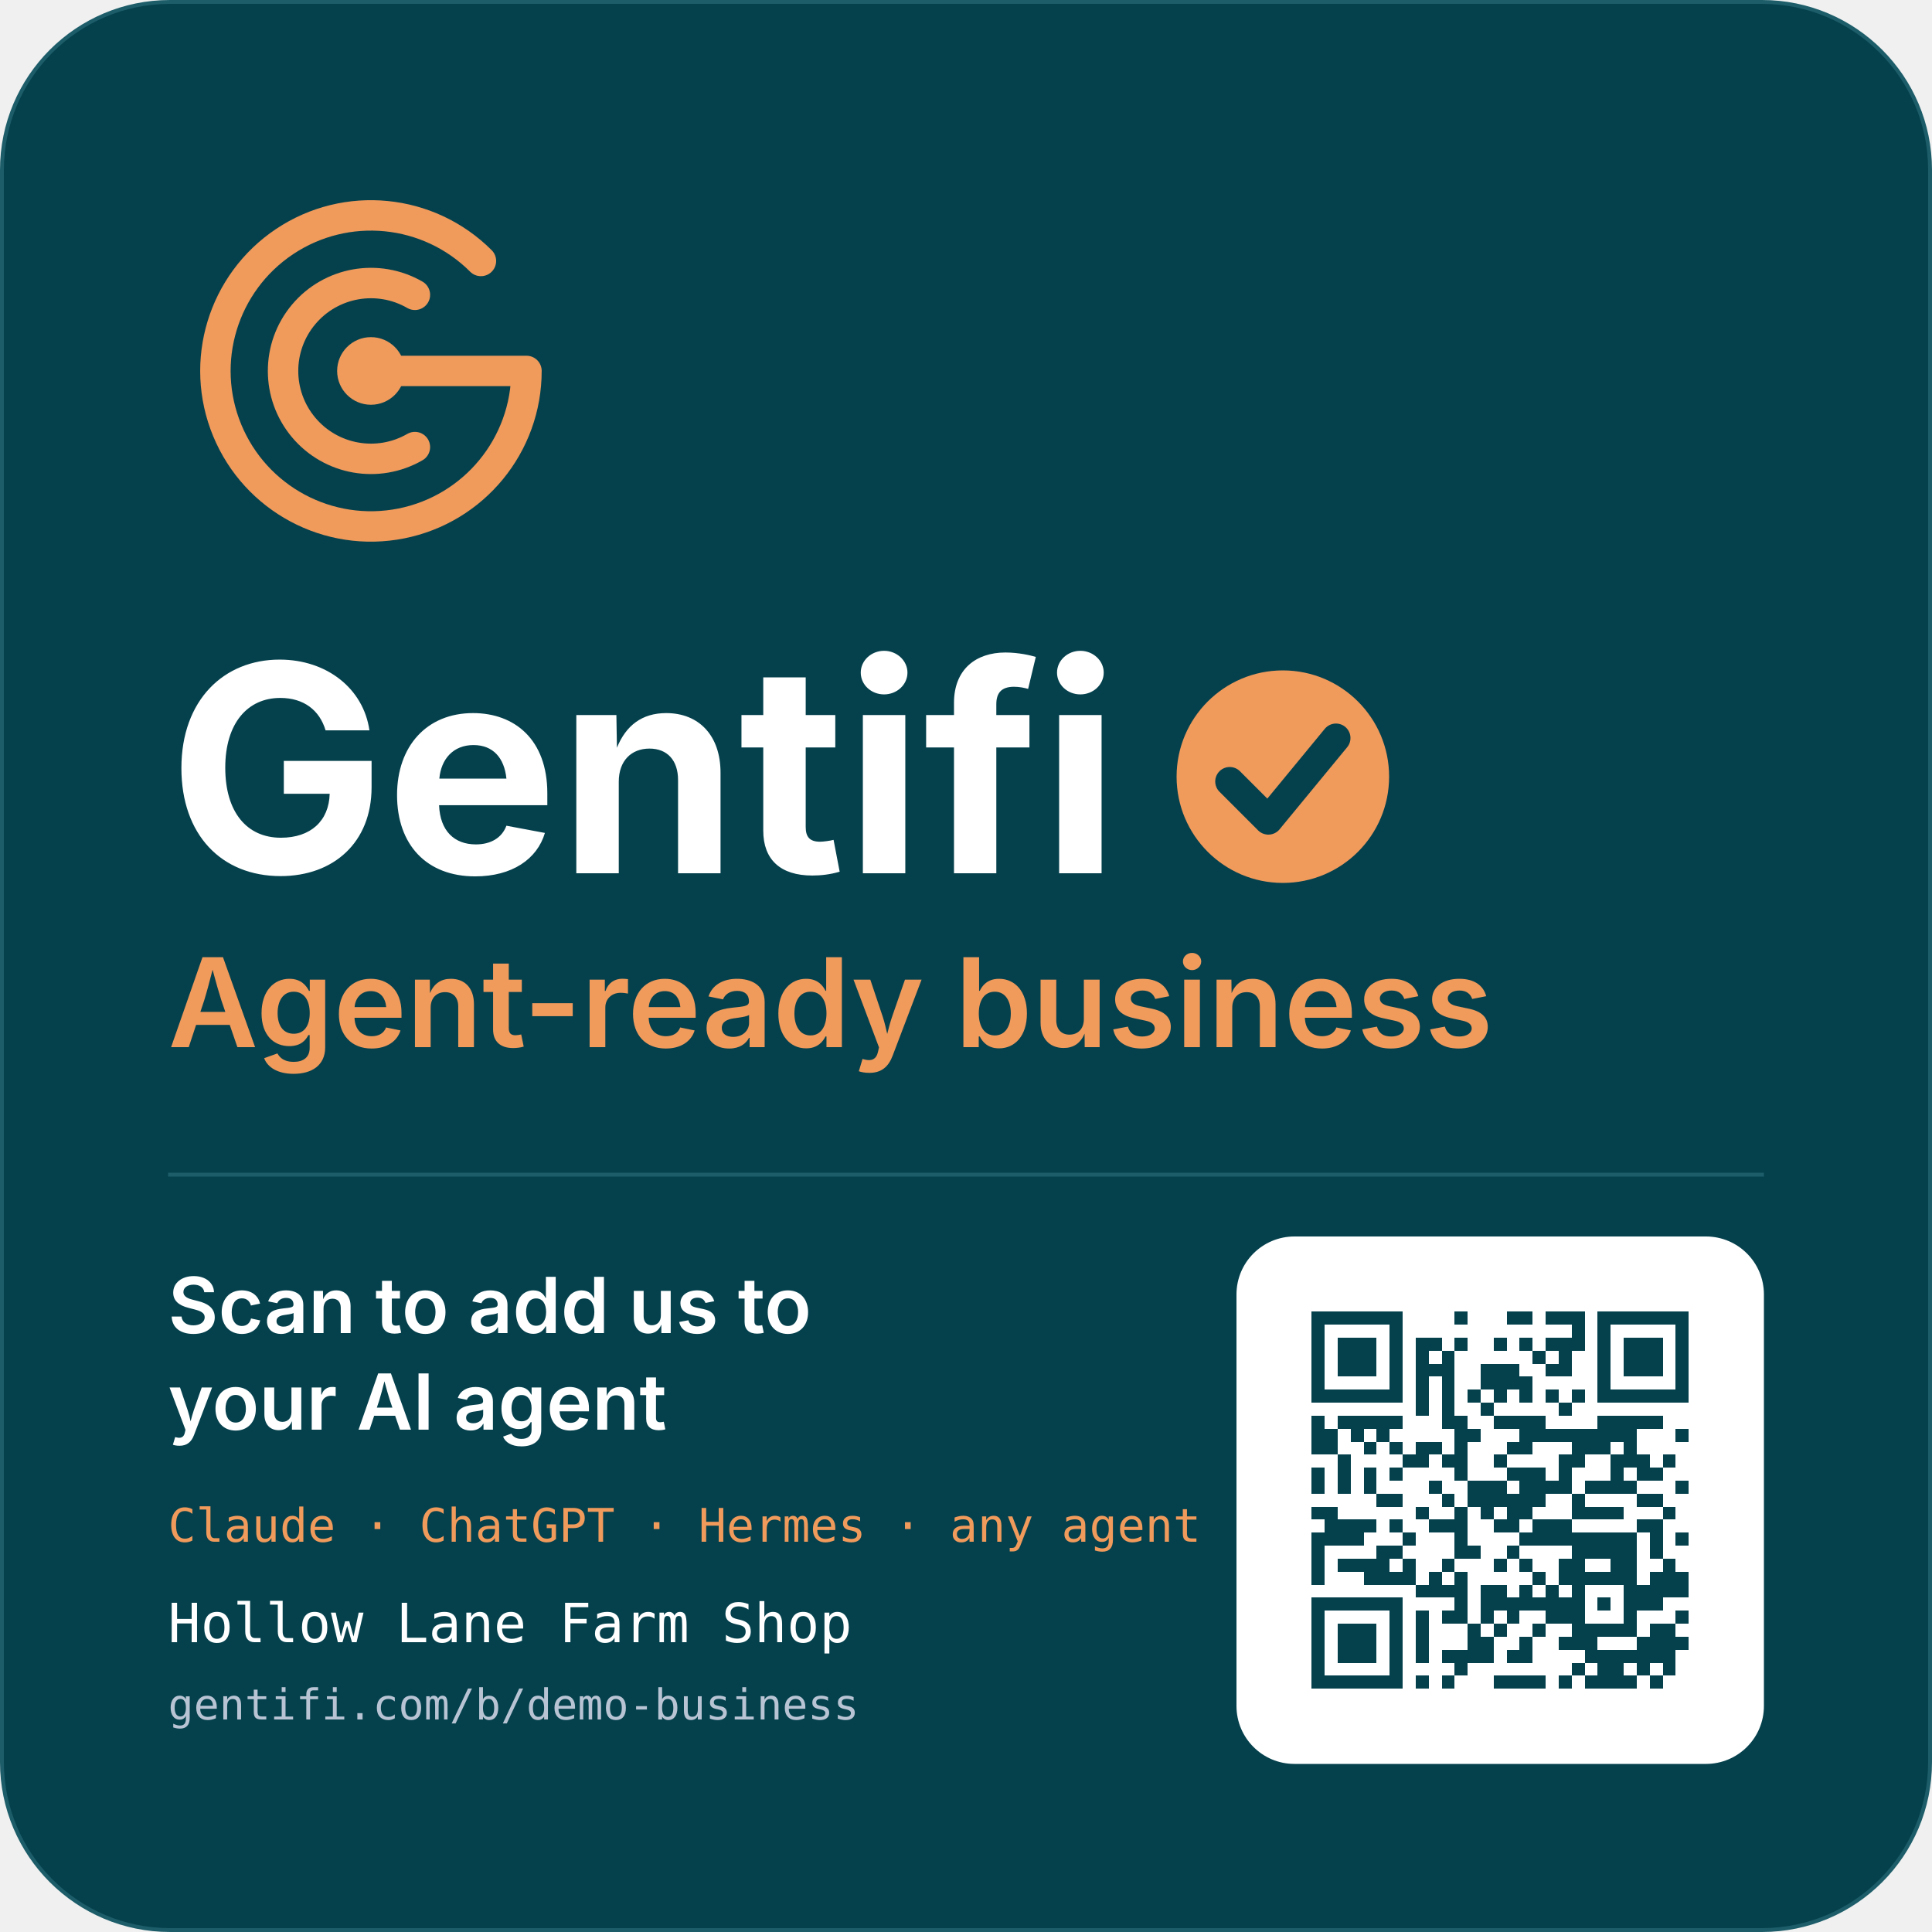
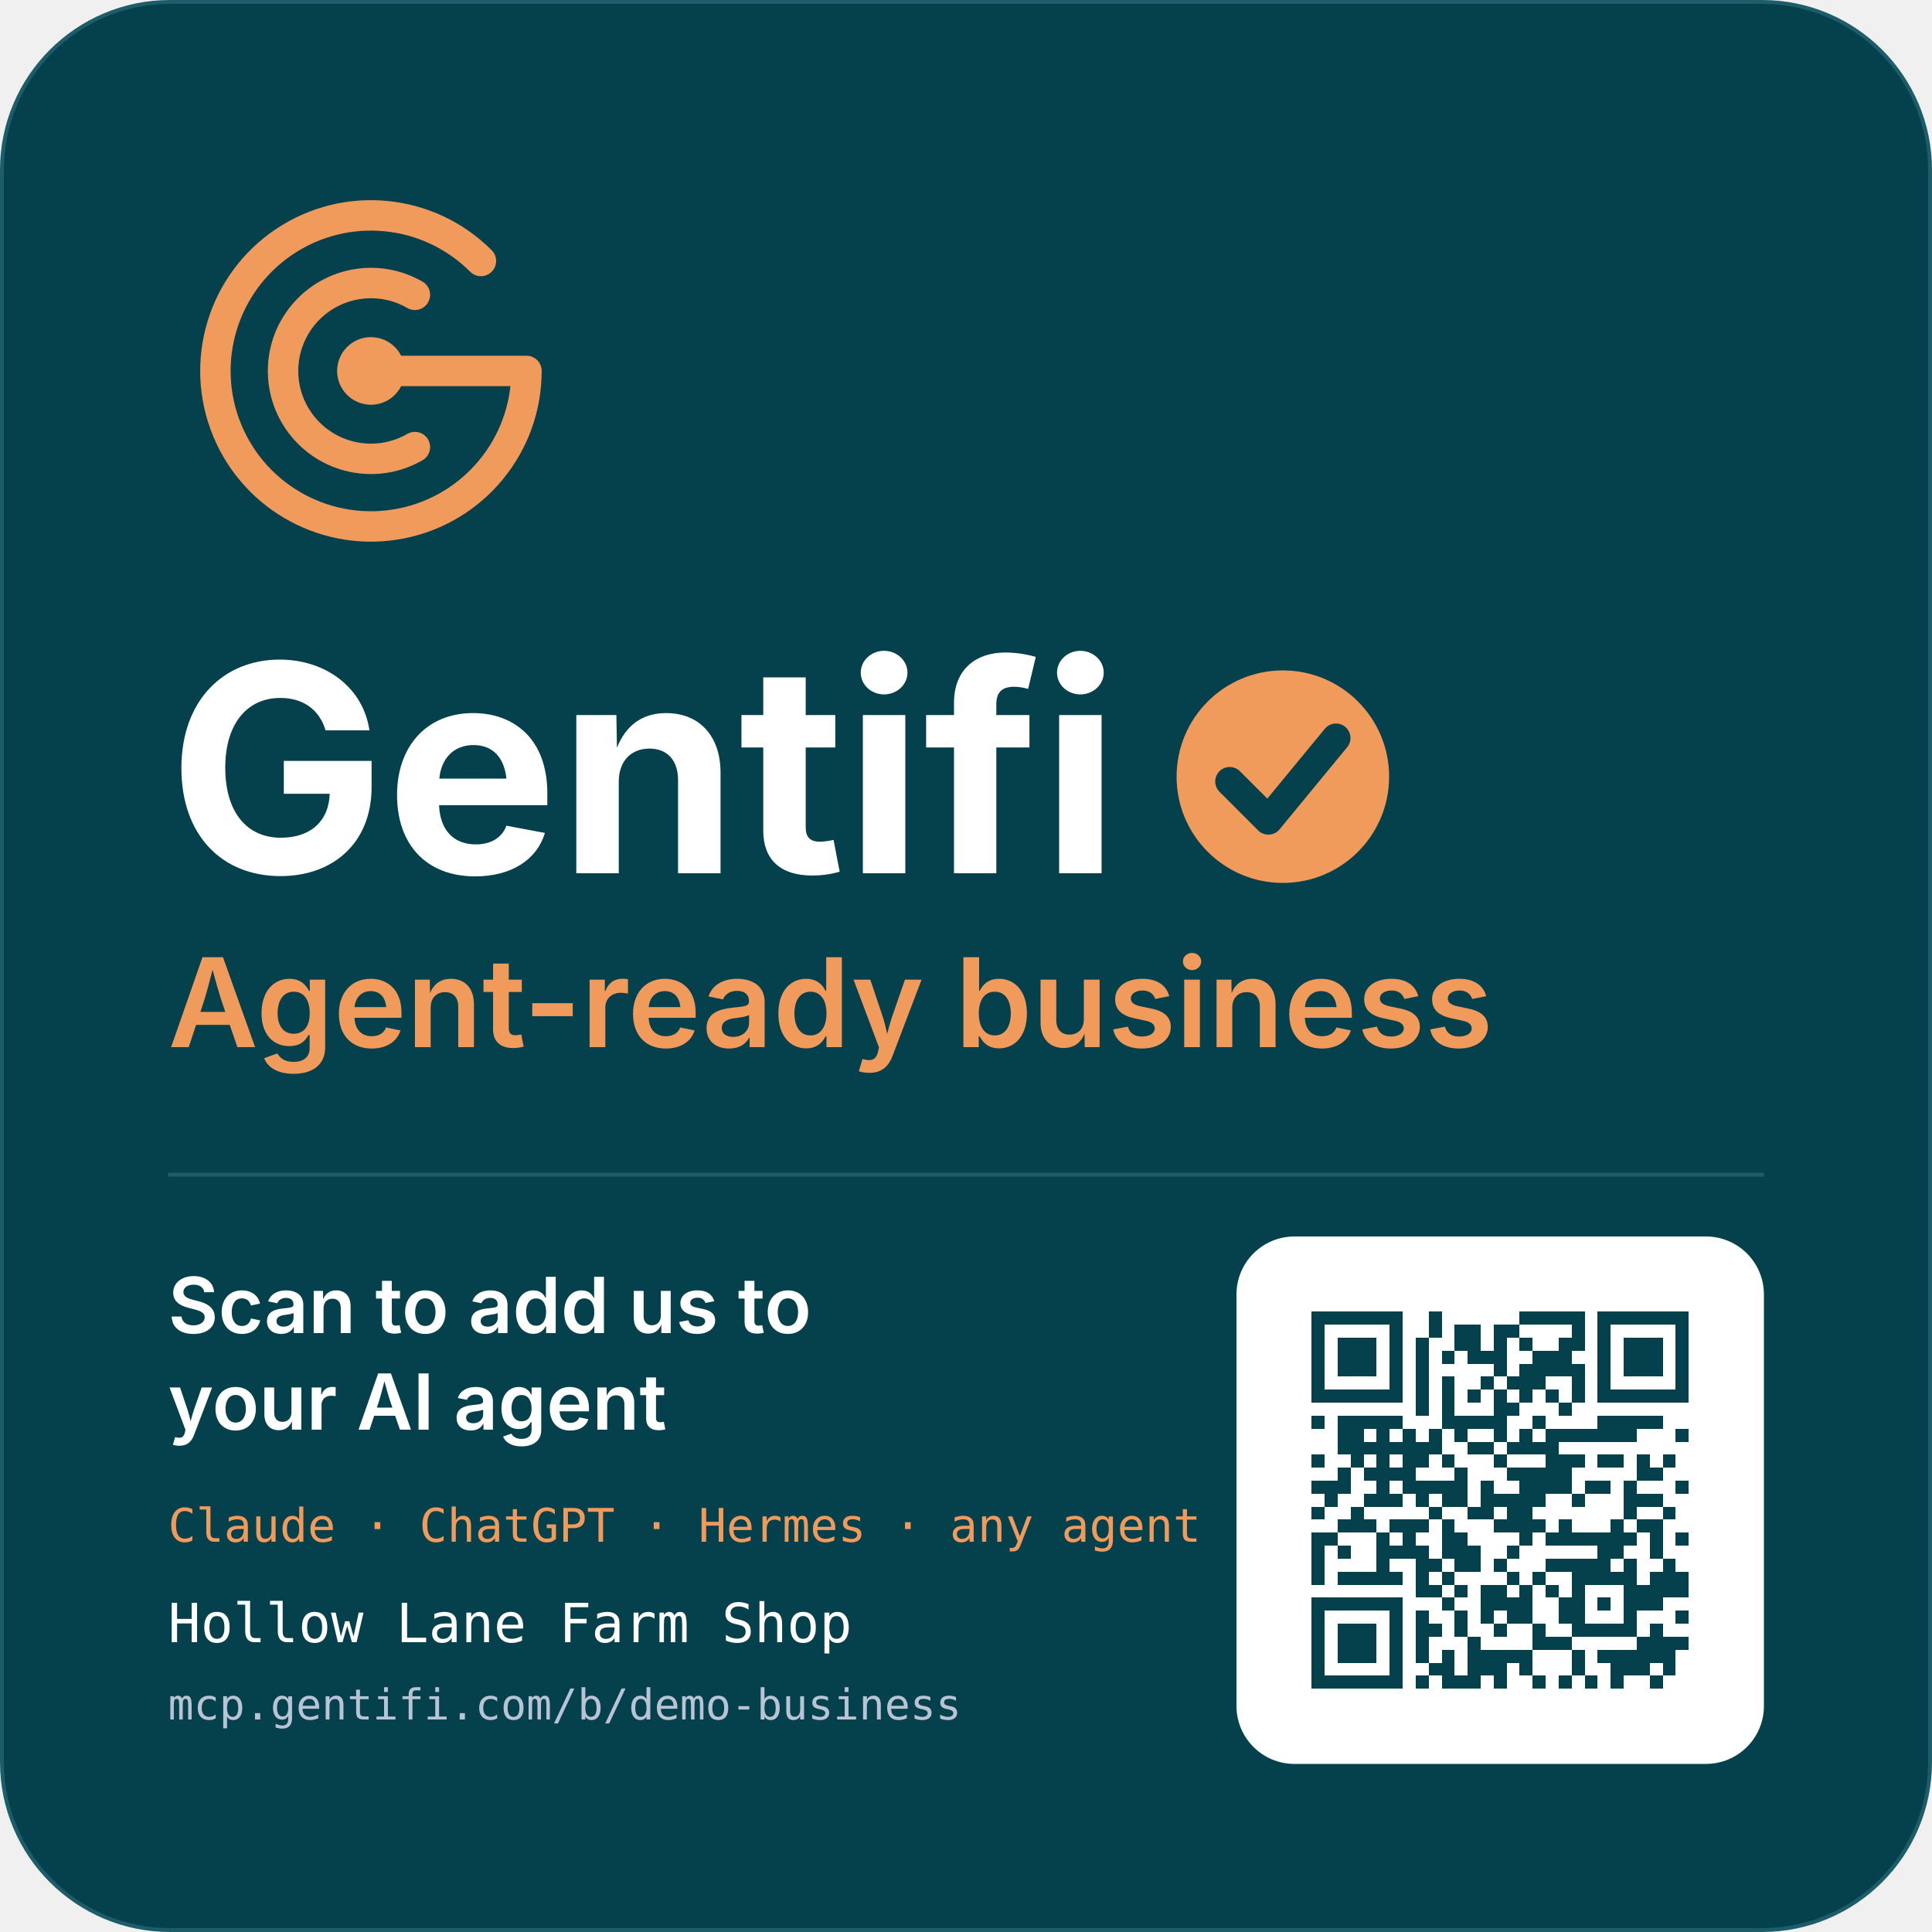
<svg xmlns="http://www.w3.org/2000/svg" viewBox="0 0 1000 1000" role="img" aria-labelledby="t">
  <rect x="1" y="1" width="998" height="998" rx="87" fill="#05414D" stroke="#1C5D69" stroke-width="2" />
  <g transform="translate(87 87) scale(1.75)">
    <path d="M73 37.48 A26 26 0 1 0 73 82.52" fill="none" stroke="#F09A5C" stroke-width="9" stroke-linecap="round" />
    <path d="M92.53 27.47 A46 46 0 1 0 106 60 L64 60" fill="none" stroke="#F09A5C" stroke-width="9" stroke-linecap="round" stroke-linejoin="round" />
    <circle cx="60" cy="60" r="10" fill="#F09A5C" />
  </g>
  <text x="87" y="452" font-family="Sora, 'Sora Local', system-ui, -apple-system, 'Segoe UI', sans-serif" font-weight="700" font-size="150" fill="#FFFFFF" textLength="487" lengthAdjust="spacingAndGlyphs">Gentifi</text>
  <g transform="translate(604 342) scale(5)">
    <circle cx="12" cy="12" r="11" fill="#F09A5C" />
    <path d="M6.5 12.5 L10.5 16.5 L17.5 8" fill="none" stroke="#05414D" stroke-width="3" stroke-linecap="round" stroke-linejoin="round" />
  </g>
  <text x="87" y="542" font-family="Sora, 'Sora Local', system-ui, -apple-system, 'Segoe UI', sans-serif" font-weight="600" font-size="64" fill="#F09A5C" textLength="640" lengthAdjust="spacingAndGlyphs">Agent-ready business</text>
  <line x1="87" y1="608" x2="913" y2="608" stroke="#1C5D69" stroke-width="2" />
  <text font-family="Sora, 'Sora Local', system-ui, -apple-system, 'Segoe UI', sans-serif" font-weight="600" font-size="40" fill="#FFFFFF">
    <tspan x="87" y="690">Scan to add us to</tspan>
    <tspan x="87" y="740">your AI agent</tspan>
  </text>
  <text x="87" y="798" font-family="'IBM Plex Mono', ui-monospace, Menlo, monospace" font-size="24" fill="#F09A5C" textLength="500" lengthAdjust="spacingAndGlyphs">Claude · ChatGPT · Hermes · any agent</text>
  <text x="87" y="850" font-family="'IBM Plex Mono', ui-monospace, Menlo, monospace" font-size="28" fill="#FFFFFF">Hollow Lane Farm Shop</text>
-   <text x="87" y="890" font-family="'IBM Plex Mono', ui-monospace, Menlo, monospace" font-size="22" fill="#B8C4D3">gentifi.com/b/demo-business</text>
+   <text x="87" y="890" font-family="'IBM Plex Mono', ui-monospace, Menlo, monospace" font-size="22" fill="#B8C4D3">mcp.gentifi.com/b/demo-business</text>
  <rect x="640" y="640" width="273" height="273" rx="30" fill="#FFFFFF" />
  <svg x="652" y="652" width="249" height="249" viewBox="0 0 37 37" shape-rendering="crispEdges">
-     <path fill="#05414D" d="M4 4h7v1h-7zM15 4h1v1h-1zM19 4h2v1h-2zM22 4h3v1h-3zM26 4h7v1h-7zM4 5h1v1h-1zM10 5h1v1h-1zM24 5h1v1h-1zM26 5h1v1h-1zM32 5h1v1h-1zM4 6h1v1h-1zM6 6h3v1h-3zM10 6h1v1h-1zM12 6h2v1h-2zM15 6h1v1h-1zM18 6h1v1h-1zM20 6h1v1h-1zM22 6h3v1h-3zM26 6h1v1h-1zM28 6h3v1h-3zM32 6h1v1h-1zM4 7h1v1h-1zM6 7h3v1h-3zM10 7h1v1h-1zM12 7h1v1h-1zM14 7h1v1h-1zM21 7h1v1h-1zM23 7h1v1h-1zM26 7h1v1h-1zM28 7h3v1h-3zM32 7h1v1h-1zM4 8h1v1h-1zM6 8h3v1h-3zM10 8h1v1h-1zM12 8h3v1h-3zM17 8h3v1h-3zM22 8h2v1h-2zM26 8h1v1h-1zM28 8h3v1h-3zM32 8h1v1h-1zM4 9h1v1h-1zM10 9h1v1h-1zM12 9h1v1h-1zM14 9h1v1h-1zM17 9h4v1h-4zM26 9h1v1h-1zM32 9h1v1h-1zM4 10h7v1h-7zM12 10h1v1h-1zM14 10h1v1h-1zM16 10h1v1h-1zM18 10h1v1h-1zM20 10h1v1h-1zM22 10h1v1h-1zM24 10h1v1h-1zM26 10h7v1h-7zM12 11h1v1h-1zM14 11h1v1h-1zM17 11h1v1h-1zM23 11h1v1h-1zM4 12h1v1h-1zM6 12h5v1h-5zM14 12h2v1h-2zM18 12h4v1h-4zM26 12h5v1h-5zM4 13h2v1h-2zM7 13h1v1h-1zM9 13h1v1h-1zM15 13h2v1h-2zM20 13h9v1h-9zM32 13h1v1h-1zM4 14h2v1h-2zM8 14h1v1h-1zM10 14h1v1h-1zM12 14h2v1h-2zM15 14h1v1h-1zM19 14h2v1h-2zM24 14h3v1h-3zM28 14h1v1h-1zM6 15h1v1h-1zM11 15h2v1h-2zM14 15h2v1h-2zM18 15h1v1h-1zM23 15h2v1h-2zM27 15h3v1h-3zM31 15h1v1h-1zM4 16h1v1h-1zM6 16h1v1h-1zM8 16h1v1h-1zM10 16h1v1h-1zM15 16h1v1h-1zM19 16h3v1h-3zM23 16h1v1h-1zM27 16h1v1h-1zM29 16h2v1h-2zM4 17h1v1h-1zM6 17h1v1h-1zM8 17h1v1h-1zM13 17h1v1h-1zM16 17h3v1h-3zM20 17h4v1h-4zM25 17h4v1h-4zM32 17h1v1h-1zM9 18h2v1h-2zM14 18h1v1h-1zM16 18h6v1h-6zM24 18h1v1h-1zM29 18h2v1h-2zM4 19h2v1h-2zM12 19h1v1h-1zM15 19h1v1h-1zM17 19h1v1h-1zM19 19h2v1h-2zM24 19h4v1h-4zM31 19h1v1h-1zM5 20h4v1h-4zM10 20h1v1h-1zM13 20h3v1h-3zM18 20h2v1h-2zM21 20h3v1h-3zM29 20h2v1h-2zM4 21h4v1h-4zM11 21h1v1h-1zM15 21h1v1h-1zM20 21h9v1h-9zM30 21h1v1h-1zM32 21h1v1h-1zM4 22h1v1h-1zM9 22h2v1h-2zM15 22h2v1h-2zM19 22h1v1h-1zM24 22h5v1h-5zM30 22h1v1h-1zM4 23h1v1h-1zM6 23h4v1h-4zM11 23h1v1h-1zM14 23h1v1h-1zM18 23h1v1h-1zM20 23h1v1h-1zM23 23h2v1h-2zM27 23h2v1h-2zM31 23h1v1h-1zM4 24h1v1h-1zM8 24h4v1h-4zM13 24h1v1h-1zM15 24h1v1h-1zM21 24h1v1h-1zM23 24h6v1h-6zM30 24h3v1h-3zM12 25h4v1h-4zM17 25h2v1h-2zM20 25h1v1h-1zM22 25h1v1h-1zM24 25h1v1h-1zM28 25h5v1h-5zM4 26h7v1h-7zM15 26h1v1h-1zM17 26h8v1h-8zM26 26h1v1h-1zM28 26h3v1h-3zM4 27h1v1h-1zM10 27h1v1h-1zM12 27h1v1h-1zM14 27h2v1h-2zM17 27h1v1h-1zM19 27h1v1h-1zM22 27h3v1h-3zM28 27h1v1h-1zM32 27h1v1h-1zM4 28h1v1h-1zM6 28h3v1h-3zM10 28h1v1h-1zM12 28h1v1h-1zM16 28h1v1h-1zM18 28h1v1h-1zM21 28h1v1h-1zM24 28h5v1h-5zM30 28h2v1h-2zM4 29h1v1h-1zM6 29h3v1h-3zM10 29h1v1h-1zM12 29h1v1h-1zM16 29h2v1h-2zM20 29h1v1h-1zM23 29h3v1h-3zM29 29h4v1h-4zM4 30h1v1h-1zM6 30h3v1h-3zM10 30h1v1h-1zM12 30h1v1h-1zM14 30h4v1h-4zM19 30h2v1h-2zM25 30h7v1h-7zM4 31h1v1h-1zM10 31h1v1h-1zM15 31h1v1h-1zM24 31h1v1h-1zM26 31h2v1h-2zM29 31h1v1h-1zM31 31h1v1h-1zM4 32h7v1h-7zM12 32h1v1h-1zM14 32h1v1h-1zM18 32h4v1h-4zM23 32h1v1h-1zM25 32h4v1h-4zM30 32h1v1h-1z" />
+     <path fill="#05414D" d="M4 4h7v1h-7zM13 4h1v1h-1zM20 4h5v1h-5zM26 4h7v1h-7zM4 5h1v1h-1zM10 5h1v1h-1zM13 5h1v1h-1zM15 5h2v1h-2zM18 5h2v1h-2zM24 5h1v1h-1zM26 5h1v1h-1zM32 5h1v1h-1zM4 6h1v1h-1zM6 6h3v1h-3zM10 6h1v1h-1zM12 6h1v1h-1zM15 6h2v1h-2zM18 6h1v1h-1zM20 6h1v1h-1zM23 6h2v1h-2zM26 6h1v1h-1zM28 6h3v1h-3zM32 6h1v1h-1zM4 7h1v1h-1zM6 7h3v1h-3zM10 7h1v1h-1zM12 7h1v1h-1zM14 7h1v1h-1zM16 7h3v1h-3zM21 7h3v1h-3zM26 7h1v1h-1zM28 7h3v1h-3zM32 7h1v1h-1zM4 8h1v1h-1zM6 8h3v1h-3zM10 8h1v1h-1zM12 8h1v1h-1zM18 8h1v1h-1zM20 8h5v1h-5zM26 8h1v1h-1zM28 8h3v1h-3zM32 8h1v1h-1zM4 9h1v1h-1zM10 9h1v1h-1zM12 9h1v1h-1zM14 9h1v1h-1zM17 9h1v1h-1zM19 9h3v1h-3zM24 9h1v1h-1zM26 9h1v1h-1zM32 9h1v1h-1zM4 10h7v1h-7zM12 10h1v1h-1zM14 10h1v1h-1zM16 10h1v1h-1zM18 10h1v1h-1zM20 10h1v1h-1zM22 10h1v1h-1zM24 10h1v1h-1zM26 10h7v1h-7zM12 11h1v1h-1zM14 11h1v1h-1zM18 11h2v1h-2zM23 11h1v1h-1zM4 12h1v1h-1zM6 12h5v1h-5zM14 12h5v1h-5zM21 12h1v1h-1zM26 12h5v1h-5zM6 13h2v1h-2zM9 13h1v1h-1zM11 13h1v1h-1zM13 13h1v1h-1zM15 13h1v1h-1zM18 13h1v1h-1zM20 13h1v1h-1zM22 13h7v1h-7zM32 13h1v1h-1zM6 14h8v1h-8zM16 14h2v1h-2zM19 14h4v1h-4zM4 15h1v1h-1zM7 15h1v1h-1zM9 15h1v1h-1zM11 15h2v1h-2zM14 15h1v1h-1zM18 15h1v1h-1zM22 15h3v1h-3zM26 15h2v1h-2zM29 15h1v1h-1zM31 15h1v1h-1zM6 16h1v1h-1zM8 16h4v1h-4zM15 16h1v1h-1zM19 16h5v1h-5zM29 16h2v1h-2zM4 17h3v1h-3zM9 17h1v1h-1zM11 17h5v1h-5zM17 17h1v1h-1zM20 17h4v1h-4zM25 17h2v1h-2zM28 17h1v1h-1zM32 17h1v1h-1zM5 18h1v1h-1zM8 18h3v1h-3zM12 18h1v1h-1zM14 18h2v1h-2zM17 18h5v1h-5zM24 18h1v1h-1zM28 18h3v1h-3zM4 19h1v1h-1zM7 19h1v1h-1zM13 19h1v1h-1zM16 19h2v1h-2zM19 19h2v1h-2zM28 19h1v1h-1zM31 19h1v1h-1zM6 20h3v1h-3zM10 20h3v1h-3zM14 20h1v1h-1zM18 20h4v1h-4zM23 20h1v1h-1zM27 20h1v1h-1zM29 20h2v1h-2zM4 21h2v1h-2zM9 21h1v1h-1zM11 21h1v1h-1zM14 21h2v1h-2zM20 21h1v1h-1zM22 21h7v1h-7zM30 21h1v1h-1zM32 21h1v1h-1zM4 22h1v1h-1zM6 22h1v1h-1zM9 22h4v1h-4zM14 22h3v1h-3zM19 22h1v1h-1zM26 22h2v1h-2zM30 22h1v1h-1zM4 23h1v1h-1zM9 23h1v1h-1zM12 23h2v1h-2zM15 23h2v1h-2zM18 23h1v1h-1zM22 23h5v1h-5zM28 23h1v1h-1zM31 23h1v1h-1zM4 24h1v1h-1zM6 24h5v1h-5zM12 24h1v1h-1zM14 24h1v1h-1zM19 24h1v1h-1zM21 24h1v1h-1zM24 24h5v1h-5zM30 24h3v1h-3zM12 25h2v1h-2zM15 25h1v1h-1zM17 25h2v1h-2zM20 25h1v1h-1zM22 25h1v1h-1zM24 25h1v1h-1zM28 25h5v1h-5zM4 26h7v1h-7zM14 26h1v1h-1zM17 26h4v1h-4zM23 26h2v1h-2zM26 26h1v1h-1zM28 26h3v1h-3zM4 27h1v1h-1zM10 27h1v1h-1zM12 27h1v1h-1zM15 27h1v1h-1zM17 27h1v1h-1zM19 27h2v1h-2zM23 27h2v1h-2zM28 27h1v1h-1zM32 27h1v1h-1zM4 28h1v1h-1zM6 28h3v1h-3zM10 28h1v1h-1zM12 28h2v1h-2zM15 28h1v1h-1zM18 28h1v1h-1zM21 28h1v1h-1zM24 28h5v1h-5zM30 28h1v1h-1zM4 29h1v1h-1zM6 29h3v1h-3zM10 29h1v1h-1zM12 29h1v1h-1zM16 29h1v1h-1zM21 29h3v1h-3zM29 29h4v1h-4zM4 30h1v1h-1zM6 30h3v1h-3zM10 30h1v1h-1zM12 30h1v1h-1zM14 30h1v1h-1zM16 30h5v1h-5zM24 30h1v1h-1zM26 30h6v1h-6zM4 31h1v1h-1zM10 31h1v1h-1zM13 31h2v1h-2zM16 31h3v1h-3zM20 31h1v1h-1zM24 31h1v1h-1zM27 31h3v1h-3zM31 31h1v1h-1zM4 32h7v1h-7zM12 32h1v1h-1zM14 32h3v1h-3zM18 32h1v1h-1zM21 32h1v1h-1zM23 32h1v1h-1zM25 32h1v1h-1zM27 32h1v1h-1zM30 32h1v1h-1z" />
  </svg>
</svg>
